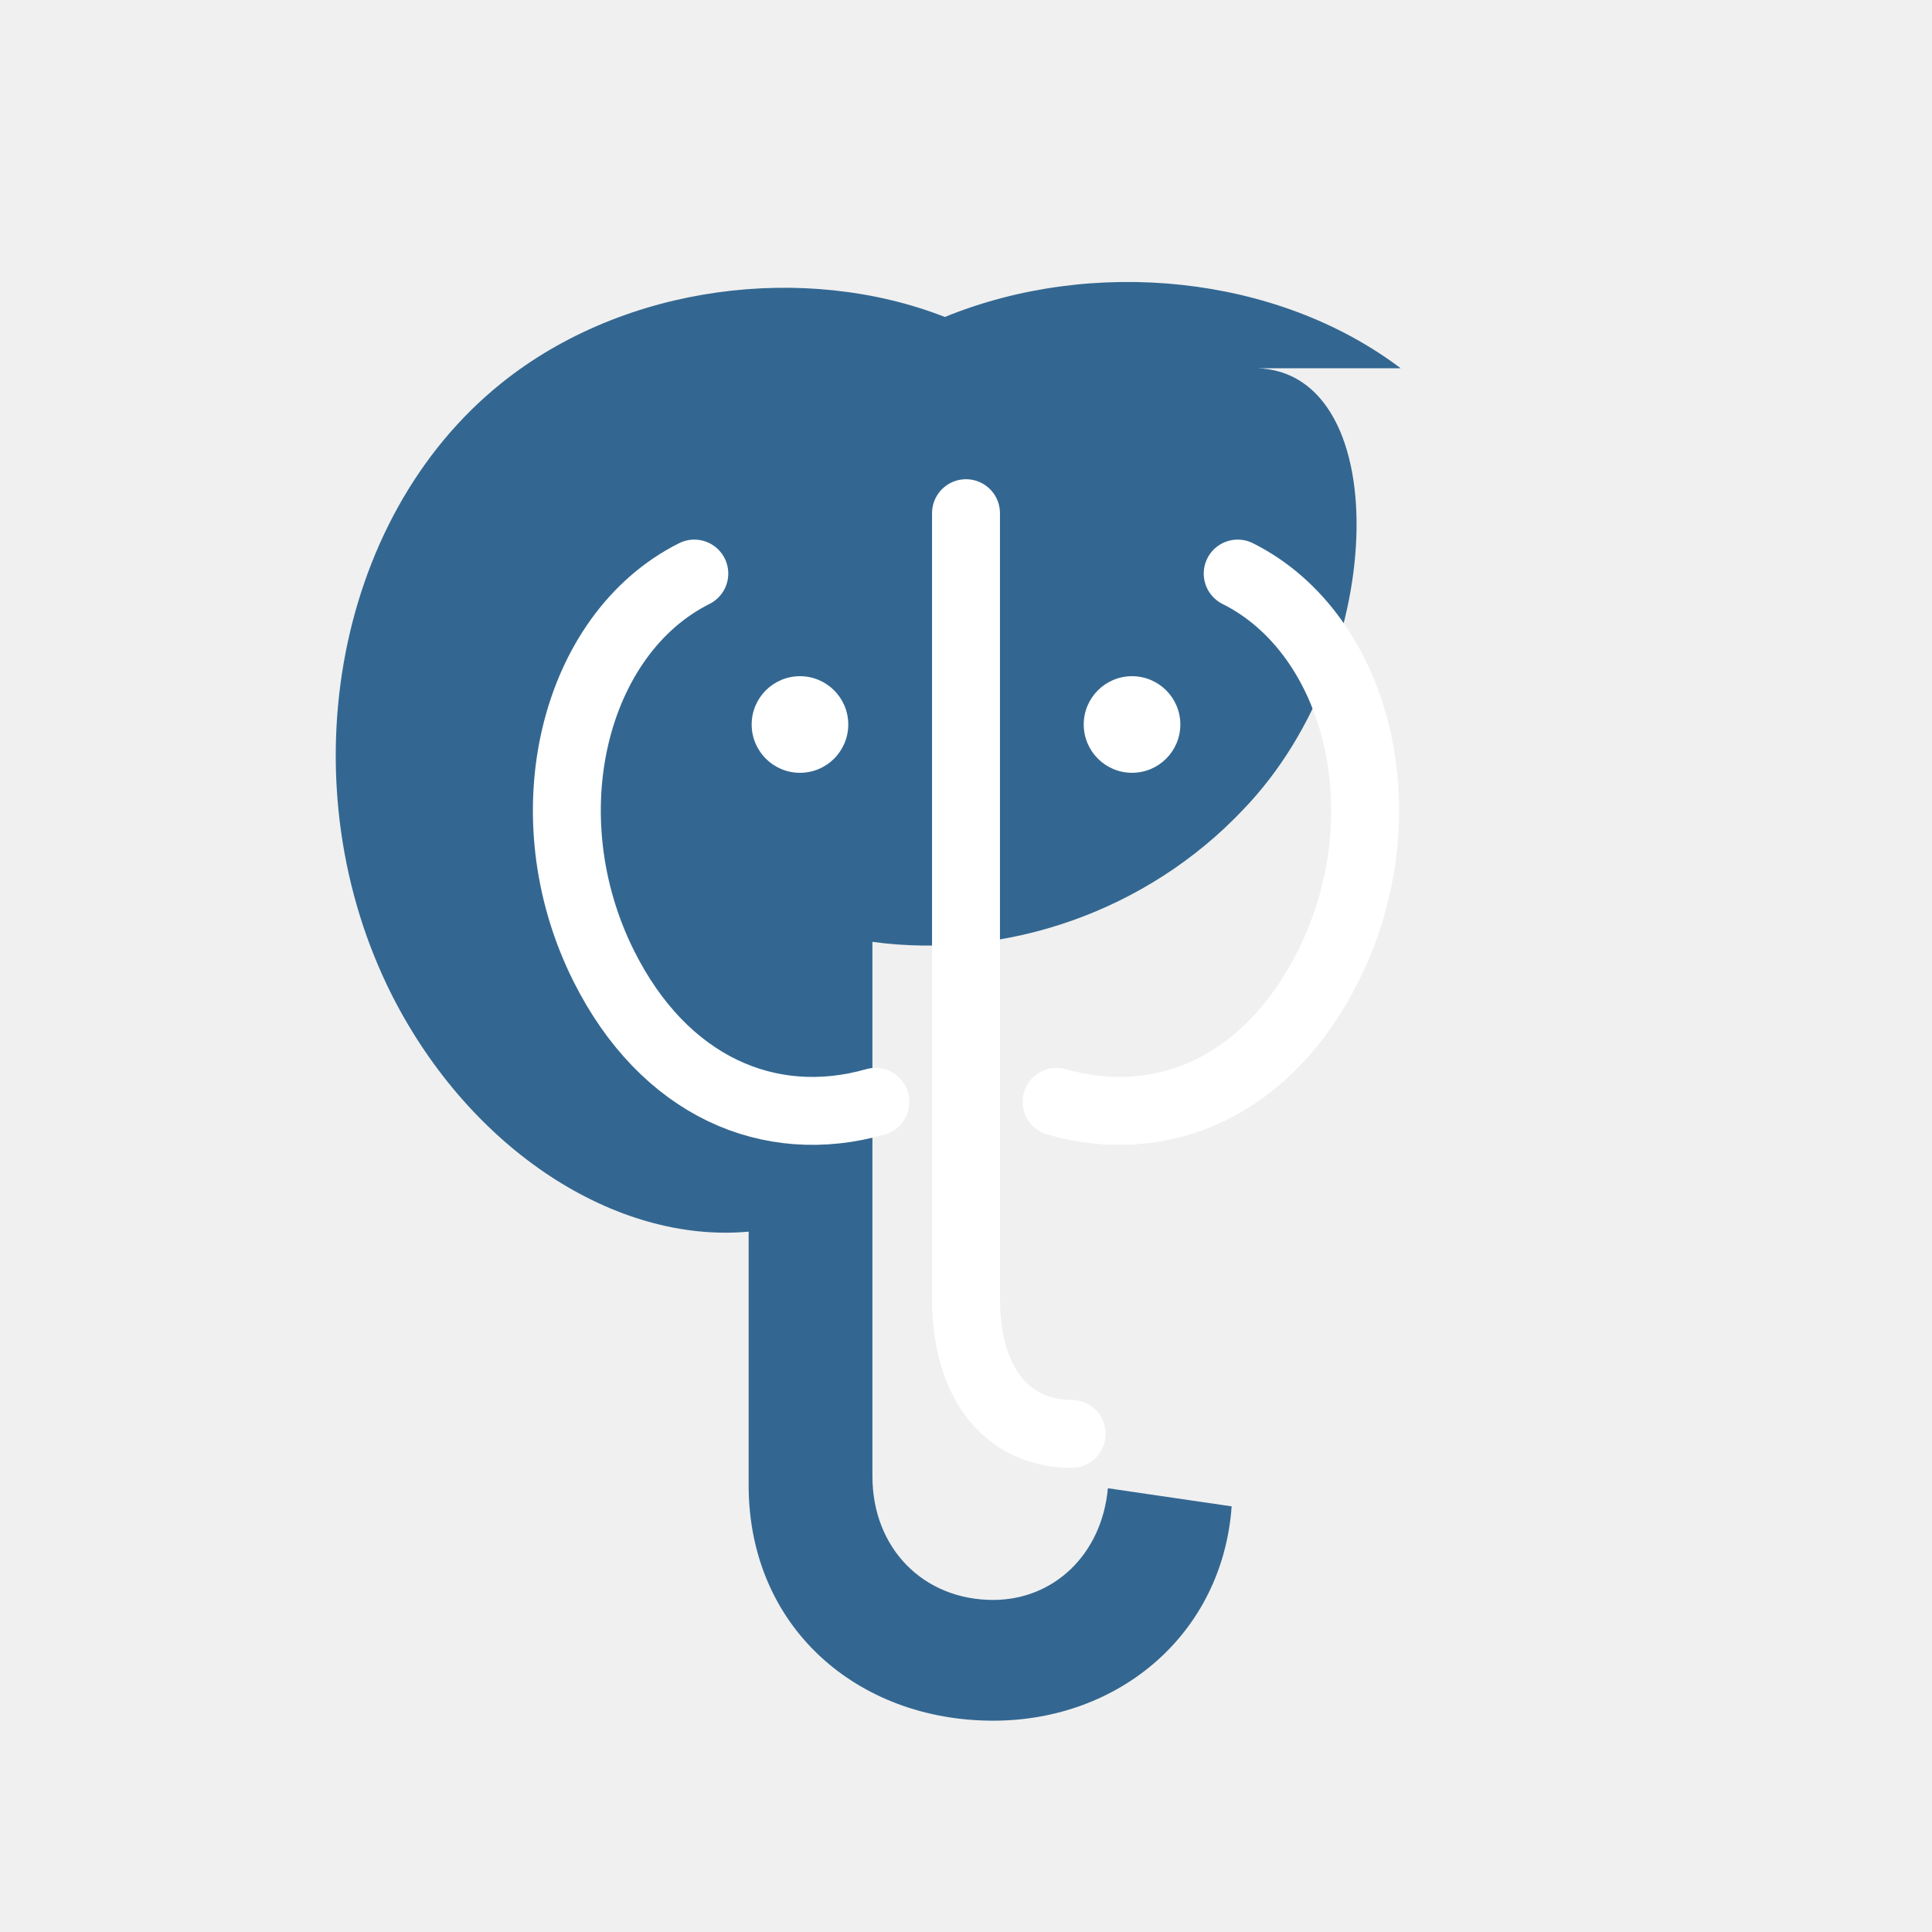
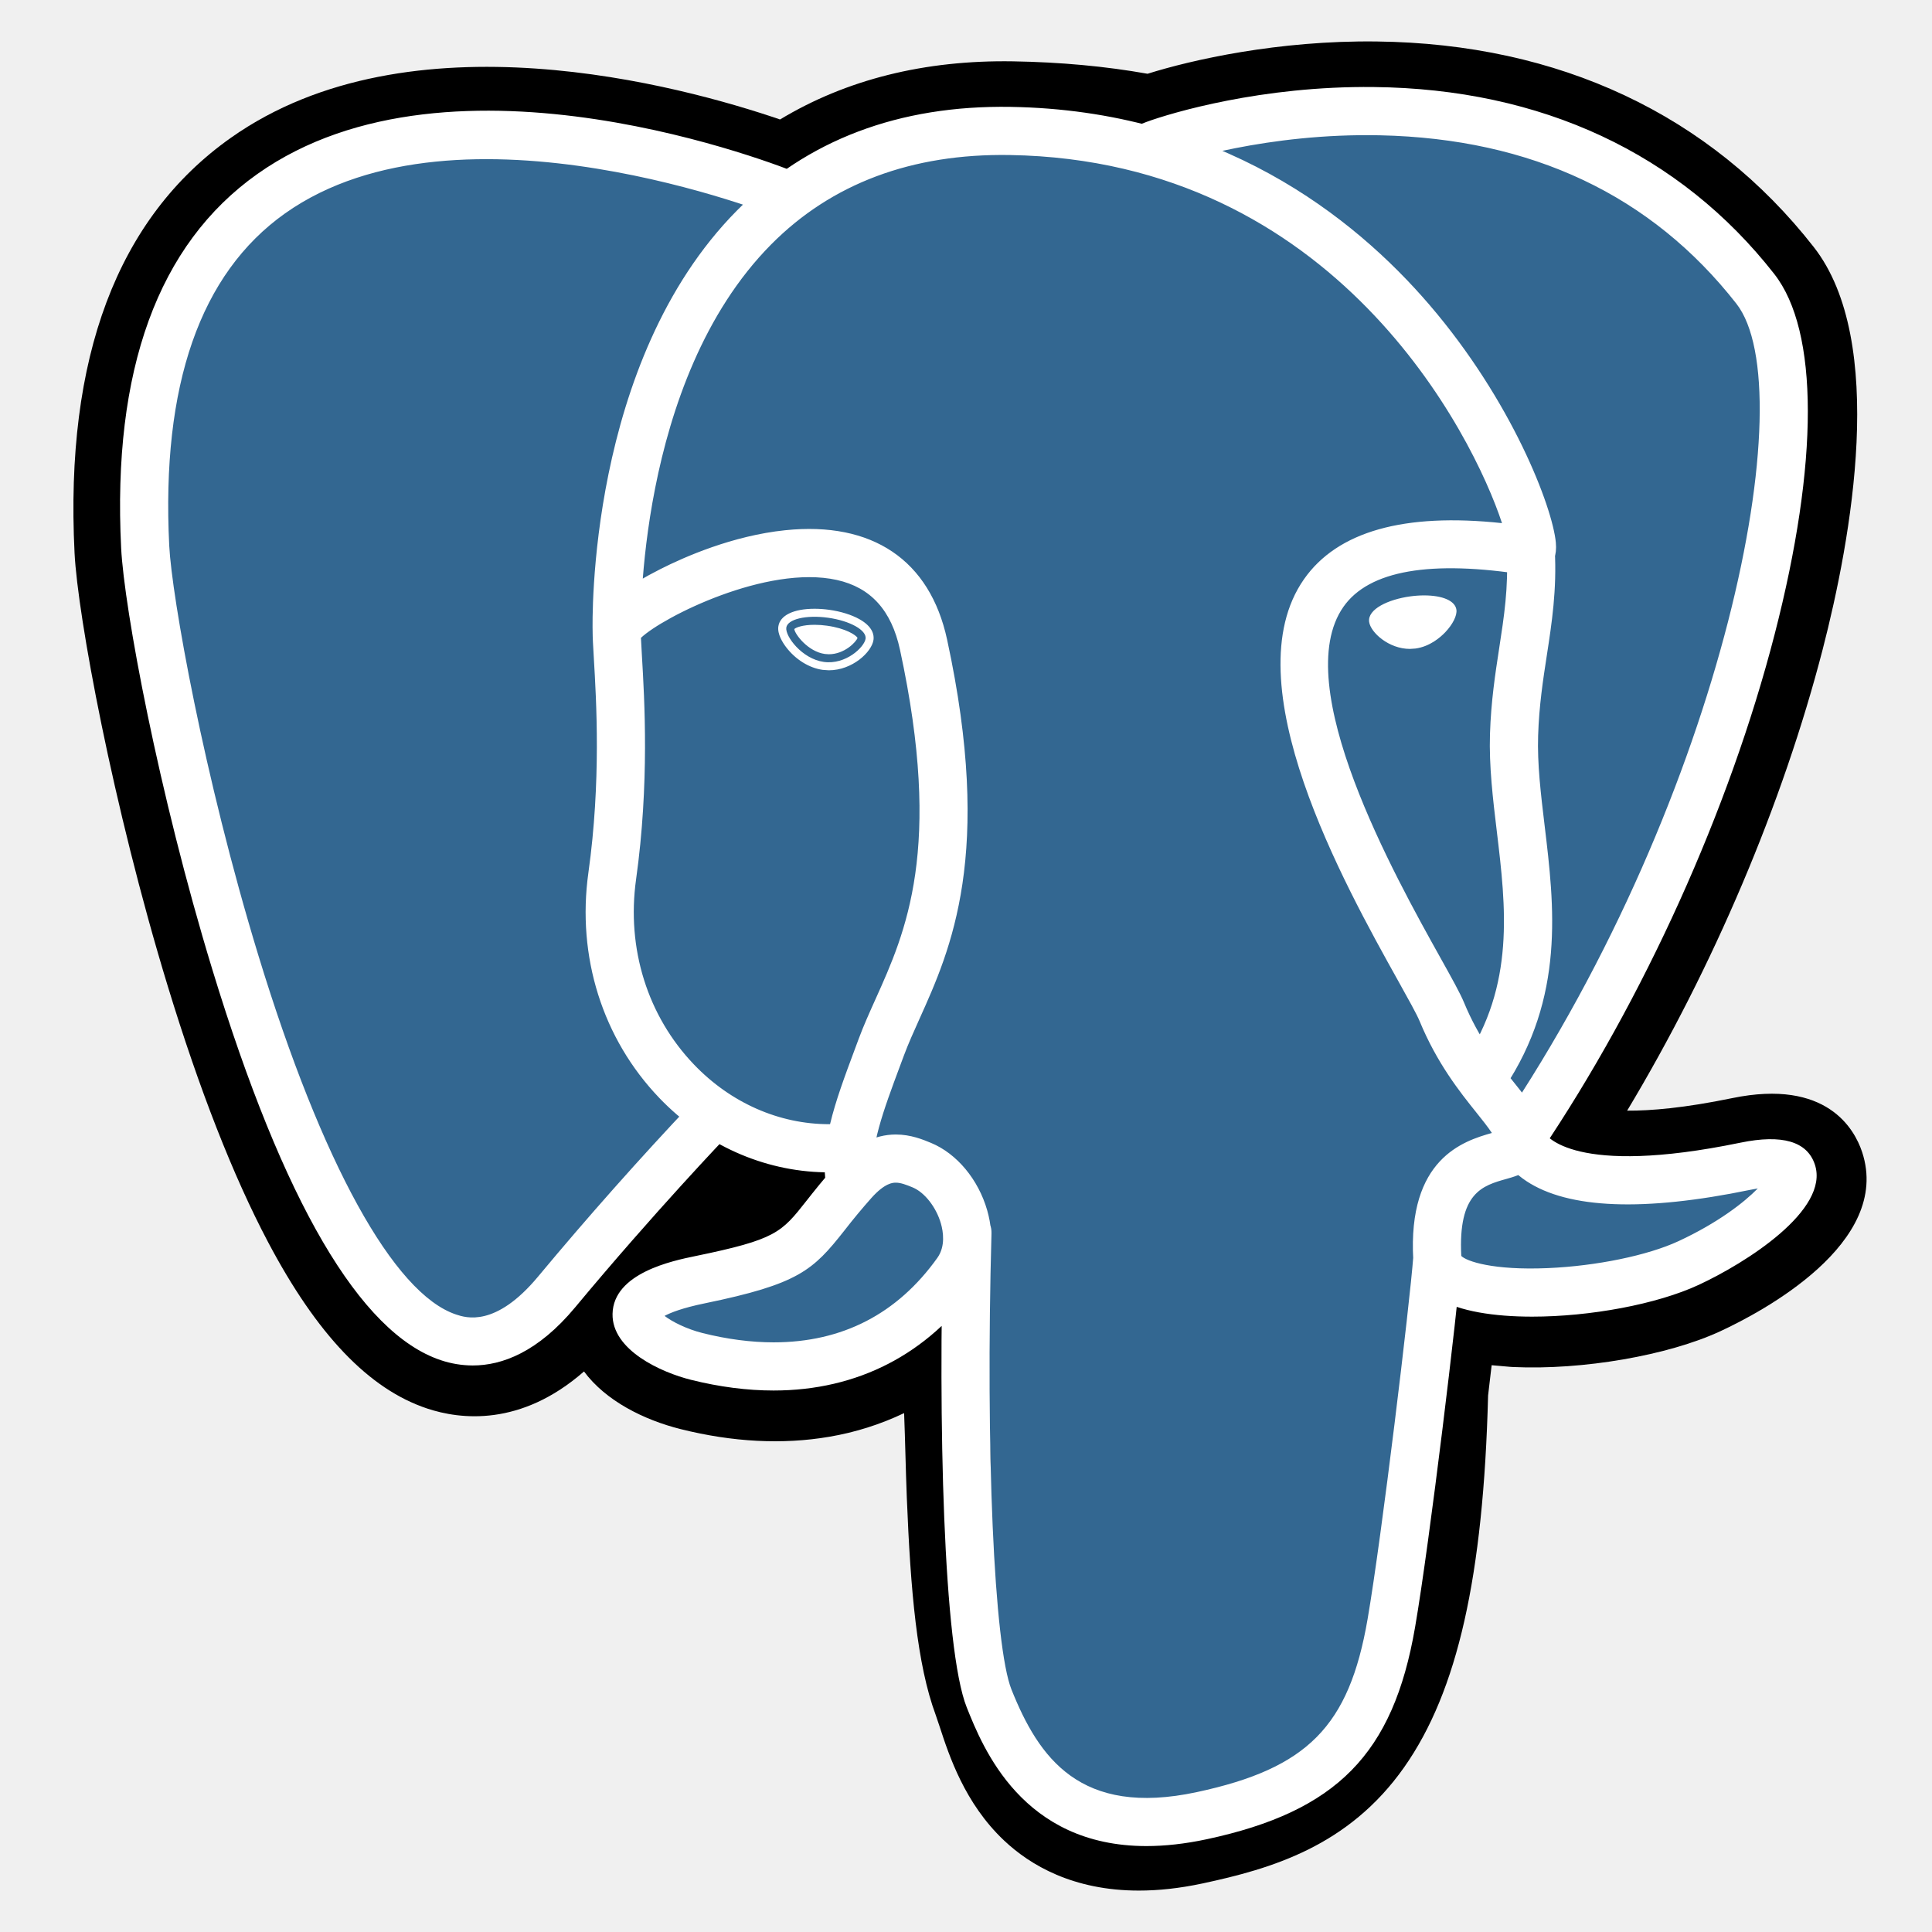
<svg xmlns="http://www.w3.org/2000/svg" viewBox="0 0 128 128">
-   <path fill="#336791" d="M92.8 24.4c-8.2-6.2-20.4-7.4-30.2-3.4-9.2-3.6-21.2-2.2-29.4 4.4-11.2 9-14.2 26.8-7.2 40.6 5.2 10.2 14.8 16.4 23.6 15.6v16.8c0 9.4 7.2 15.6 16.2 15.6 8.4 0 15.2-5.8 15.8-14.2l-8.2-1.2c-.4 4.4-3.6 7.4-7.6 7.4-4.6 0-8-3.4-8-8.2V62.4c8.8 1.2 18.2-2 24.6-8.8 9.8-10.2 10-29.6.4-29.2z" />
-   <path fill="none" stroke="#FFFFFF" stroke-width="4.5" stroke-linecap="round" stroke-linejoin="round" d="M46 38c-8 4-11 16-6 26 4 8 11 11 18 9M82 38c8 4 11 16 6 26-4 8-11 11-18 9M64 34v52c0 6 3 9 7 9" />
-   <circle cx="53" cy="48" r="3.2" fill="#FFFFFF" />
-   <circle cx="75" cy="48" r="3.2" fill="#FFFFFF" />
+   <path d="M93.809 92.112c.785-6.533.55-7.492 5.416-6.433l1.235.108c3.742.17 8.637-.602 11.513-1.938 6.191-2.873 9.861-7.668 3.758-6.409-13.924 2.873-14.881-1.842-14.881-1.842 14.703-21.815 20.849-49.508 15.543-56.287-14.47-18.489-39.517-9.746-39.936-9.52l-.134.025c-2.751-.571-5.83-.912-9.289-.968-6.301-.104-11.082 1.652-14.709 4.402 0 0-44.683-18.409-42.604 23.151.442 8.841 12.672 66.898 27.26 49.362 5.332-6.412 10.484-11.834 10.484-11.834 2.558 1.699 5.622 2.567 8.834 2.255l.249-.212c-.078.796-.044 1.575.099 2.497-3.757 4.199-2.653 4.936-10.166 6.482-7.602 1.566-3.136 4.355-.221 5.084 3.535.884 11.712 2.136 17.238-5.598l-.22.882c1.474 1.18 1.375 8.477 1.583 13.69.209 5.214.558 10.079 1.621 12.948 1.063 2.868 2.317 10.256 12.191 8.14 8.252-1.764 14.561-4.309 15.136-27.985" />
+   <path d="M75.458 125.256c-4.367 0-7.211-1.689-8.938-3.32-2.607-2.46-3.641-5.629-4.259-7.522l-.267-.79c-1.244-3.358-1.666-8.193-1.916-14.419-.038-.935-.064-1.898-.093-2.919-.021-.747-.047-1.684-.085-2.664a18.8 18.8 0 01-4.962 1.568c-3.079.526-6.389.356-9.84-.507-2.435-.609-4.965-1.871-6.407-3.82-4.203 3.681-8.212 3.182-10.396 2.453-3.853-1.285-7.301-4.896-10.542-11.037-2.309-4.375-4.542-10.075-6.638-16.943-3.65-11.96-5.969-24.557-6.175-28.693C4.292 23.698 7.777 14.44 15.296 9.129 27.157.751 45.128 5.678 51.68 7.915c4.402-2.653 9.581-3.944 15.433-3.851 3.143.051 6.136.327 8.916.823 2.9-.912 8.628-2.221 15.185-2.139 12.081.144 22.092 4.852 28.949 13.615 4.894 6.252 2.474 19.381.597 26.651-2.642 10.226-7.271 21.102-12.957 30.57 1.544.011 3.781-.174 6.961-.831 6.274-1.295 8.109 2.069 8.607 3.575 1.995 6.042-6.677 10.608-9.382 11.864-3.466 1.609-9.117 2.589-13.745 2.377l-.202-.013-1.216-.107-.12 1.014-.116.991c-.311 11.999-2.025 19.598-5.552 24.619-3.697 5.264-8.835 6.739-13.361 7.709-1.544.33-2.947.474-4.219.474zm-9.19-43.671c2.819 2.256 3.066 6.501 3.287 14.434.028.99.054 1.927.089 2.802.106 2.65.355 8.855 1.327 11.477.137.371.26.747.39 1.146 1.083 3.316 1.626 4.979 6.309 3.978 3.931-.843 5.952-1.599 7.534-3.851 2.299-3.274 3.585-9.86 3.821-19.575l4.783.116-4.75-.57.14-1.186c.455-3.91.783-6.734 3.396-8.602 2.097-1.498 4.486-1.353 6.389-1.01-2.091-1.58-2.669-3.433-2.823-4.193l-.399-1.965 1.121-1.663c6.457-9.58 11.781-21.354 14.609-32.304 2.906-11.251 2.02-17.226 1.134-18.356-11.729-14.987-32.068-8.799-34.192-8.097l-.359.194-1.8.335-.922-.191c-2.542-.528-5.366-.82-8.393-.869-4.756-.08-8.593 1.044-11.739 3.431l-2.183 1.655-2.533-1.043c-5.412-2.213-21.308-6.662-29.696-.721-4.656 3.298-6.777 9.76-6.305 19.207.156 3.119 2.275 14.926 5.771 26.377 4.831 15.825 9.221 21.082 11.054 21.693.32.108 1.15-.537 1.976-1.529a270.708 270.708 0 0110.694-12.07l2.77-2.915 3.349 2.225c1.35.897 2.839 1.406 4.368 1.502l7.987-6.812-1.157 11.808c-.026.265-.039.626.065 1.296l.348 2.238-1.51 1.688-.174.196 4.388 2.025 1.836-2.301z" />
+   <path fill="#336791" d="M115.731 77.44c-13.925 2.873-14.882-1.842-14.882-1.842 14.703-21.816 20.849-49.51 15.545-56.287C101.924.823 76.875 9.566 76.457 9.793l-.135.024c-2.751-.571-5.83-.911-9.291-.967-6.301-.103-11.08 1.652-14.707 4.402 0 0-44.684-18.408-42.606 23.151.442 8.842 12.672 66.899 27.26 49.363 5.332-6.412 10.483-11.834 10.483-11.834 2.559 1.699 5.622 2.567 8.833 2.255l.25-.212c-.078.796-.042 1.575.1 2.497-3.758 4.199-2.654 4.936-10.167 6.482-7.602 1.566-3.136 4.355-.22 5.084 3.534.884 11.712 2.136 17.237-5.598l-.221.882c1.473 1.18 2.507 7.672 2.334 13.557-.174 5.885-.29 9.926.871 13.082 1.16 3.156 2.316 10.256 12.192 8.14 8.252-1.768 12.528-6.351 13.124-13.995.422-5.435 1.377-4.631 1.438-9.49l.767-2.3c.884-7.367.14-9.743 5.225-8.638l1.235.108c3.742.17 8.639-.602 11.514-1.938 6.19-2.871 9.861-7.667 3.758-6.408z" />
+   <path fill="#fff" d="M75.957 122.307c-8.232 0-10.84-6.519-11.907-9.185-1.562-3.907-1.899-19.069-1.551-31.503a1.59 1.59 0 011.64-1.55 1.594 1.594 0 011.55 1.639c-.401 14.341.168 27.337 1.324 30.229 1.804 4.509 4.54 8.453 12.275 6.796 7.343-1.575 10.093-4.359 11.318-11.46.94-5.449 2.799-20.951 3.028-24.01a1.593 1.593 0 011.71-1.472 1.597 1.597 0 011.472 1.71c-.239 3.185-2.089 18.657-3.065 24.315-1.446 8.387-5.185 12.191-13.794 14.037-1.463.313-2.792.453-4 .454zM31.321 90.466a6.71 6.71 0 01-2.116-.35c-5.347-1.784-10.44-10.492-15.138-25.885-3.576-11.717-5.842-23.947-6.041-27.922-.589-11.784 2.445-20.121 9.02-24.778 13.007-9.216 34.888-.44 35.813-.062a1.596 1.596 0 01-1.207 2.955c-.211-.086-21.193-8.492-32.768-.285-5.622 3.986-8.203 11.392-7.672 22.011.167 3.349 2.284 15.285 5.906 27.149 4.194 13.742 8.967 22.413 13.096 23.79.648.216 2.62.873 5.439-2.517A245.272 245.272 0 0145.88 73.046a1.596 1.596 0 012.304 2.208c-.048.05-4.847 5.067-10.077 11.359-2.477 2.979-4.851 3.853-6.786 3.853zm69.429-13.445a1.596 1.596 0 01-1.322-2.487c14.863-22.055 20.08-48.704 15.612-54.414-5.624-7.186-13.565-10.939-23.604-11.156-7.433-.16-13.341 1.738-14.307 2.069l-.243.099c-.971.305-1.716-.227-1.997-.849a1.6 1.6 0 01.631-2.025c.046-.027.192-.089.429-.176l-.021.006.021-.007c1.641-.601 7.639-2.4 15.068-2.315 11.108.118 20.284 4.401 26.534 12.388 2.957 3.779 2.964 12.485.019 23.887-3.002 11.625-8.651 24.118-15.497 34.277-.306.457-.81.703-1.323.703zm.76 10.21c-2.538 0-4.813-.358-6.175-1.174-1.4-.839-1.667-1.979-1.702-2.584-.382-6.71 3.32-7.878 5.208-8.411-.263-.398-.637-.866-1.024-1.349-1.101-1.376-2.609-3.26-3.771-6.078-.182-.44-.752-1.463-1.412-2.648-3.579-6.418-11.026-19.773-6.242-26.612 2.214-3.165 6.623-4.411 13.119-3.716C97.6 28.837 88.5 10.625 66.907 10.271c-6.494-.108-11.82 1.889-15.822 5.93-8.96 9.049-8.636 25.422-8.631 25.586a1.595 1.595 0 11-3.19.084c-.02-.727-.354-17.909 9.554-27.916C53.455 9.272 59.559 6.96 66.96 7.081c13.814.227 22.706 7.25 27.732 13.101 5.479 6.377 8.165 13.411 8.386 15.759.165 1.746-1.088 2.095-1.341 2.147l-.576.013c-6.375-1.021-10.465-.312-12.156 2.104-3.639 5.201 3.406 17.834 6.414 23.229.768 1.376 1.322 2.371 1.576 2.985.988 2.396 2.277 4.006 3.312 5.3.911 1.138 1.7 2.125 1.982 3.283.131.23 1.99 2.98 13.021.703 2.765-.57 4.423-.083 4.93 1.45.997 3.015-4.597 6.532-7.694 7.97-2.775 1.29-7.204 2.106-11.036 2.106zm-4.696-4.021c.35.353 2.101.962 5.727.806 3.224-.138 6.624-.839 8.664-1.786 2.609-1.212 4.351-2.567 5.253-3.492l-.5.092c-7.053 1.456-12.042 1.262-14.828-.577a6.162 6.162 0 01-.54-.401c-.302.119-.581.197-.78.253-1.58.443-3.214.902-2.996 5.105zm-45.562 8.915c-1.752 0-3.596-.239-5.479-.71-1.951-.488-5.24-1.957-5.19-4.37.057-2.707 3.994-3.519 5.476-3.824 5.354-1.103 5.703-1.545 7.376-3.67.488-.619 1.095-1.39 1.923-2.314 1.229-1.376 2.572-2.073 3.992-2.073.989 0 1.8.335 2.336.558 1.708.708 3.133 2.42 3.719 4.467.529 1.847.276 3.625-.71 5.006-3.237 4.533-7.886 6.93-13.443 6.93zm-7.222-4.943c.481.372 1.445.869 2.518 1.137 1.631.408 3.213.615 4.705.615 4.546 0 8.196-1.882 10.847-5.594.553-.774.387-1.757.239-2.274-.31-1.083-1.08-2.068-1.873-2.397-.43-.178-.787-.314-1.115-.314-.176 0-.712 0-1.614 1.009a41.146 41.146 0 00-1.794 2.162c-2.084 2.646-3.039 3.544-9.239 4.821-1.513.31-2.289.626-2.674.835zm12.269-7.36a1.596 1.596 0 01-1.575-1.354 8.218 8.218 0 01-.08-.799c-4.064-.076-7.985-1.82-10.962-4.926-3.764-3.927-5.477-9.368-4.699-14.927.845-6.037.529-11.366.359-14.229-.047-.796-.081-1.371-.079-1.769.003-.505.013-1.844 4.489-4.113 1.592-.807 4.784-2.215 8.271-2.576 5.777-.597 9.585 1.976 10.725 7.246 3.077 14.228.244 20.521-1.825 25.117-.385.856-.749 1.664-1.04 2.447l-.257.69c-1.093 2.931-2.038 5.463-1.748 7.354a1.595 1.595 0 01-1.335 1.819l-.244.02zM42.464 42.26l.062 1.139c.176 2.974.504 8.508-.384 14.86-.641 4.585.759 9.06 3.843 12.276 2.437 2.542 5.644 3.945 8.94 3.945h.068c.369-1.555.982-3.197 1.642-4.966l.255-.686c.329-.884.714-1.74 1.122-2.646 1.991-4.424 4.47-9.931 1.615-23.132-.565-2.615-1.936-4.128-4.189-4.627-4.628-1.022-11.525 2.459-12.974 3.837zm9.63-.677c-.08.564 1.033 2.07 2.485 2.271 1.449.203 2.689-.975 2.768-1.539.079-.564-1.033-1.186-2.485-1.388-1.451-.202-2.691.092-2.768.656zm2.818 2.826l-.407-.028c-.9-.125-1.81-.692-2.433-1.518-.219-.29-.576-.852-.505-1.354.101-.736.999-1.177 2.4-1.177.313 0 .639.023.967.069.766.106 1.477.327 2.002.62.91.508.977 1.075.936 1.368-.112.813-1.405 2.02-2.96 2.02zm-2.289-2.732c.045.348.907 1.496 2.029 1.651l.261.018c1.036 0 1.81-.815 1.901-1.082-.096-.182-.762-.634-2.025-.81a5.823 5.823 0 00-.821-.059c-.812 0-1.243.183-1.345.282zm43.605-1.245c.079.564-1.033 2.07-2.484 2.272-1.45.202-2.691-.975-2.771-1.539-.076-.564 1.036-1.187 2.486-1.388 1.45-.203 2.689.092 2.769.655zm-2.819 2.56c-1.396 0-2.601-1.086-2.7-1.791-.115-.846 1.278-1.489 2.712-1.688.316-.044.629-.066.93-.066 1.238 0 2.058.363 2.14.949.053.379-.238.964-.739 1.492-.331.347-1.026.948-1.973 1.079l-.37.025zm.943-3.013c-.276 0-.564.021-.856.061-1.441.201-2.301.779-2.259 1.089.048.341.968 1.332 2.173 1.332l.297-.021c.787-.109 1.378-.623 1.66-.919.443-.465.619-.903.598-1.052-.028-.198-.56-.49-1.613-.49zm3.965 32.843a1.594 1.594 0 01-1.324-2.483c3.398-5.075 2.776-10.25 2.175-15.255-.257-2.132-.521-4.337-.453-6.453.07-2.177.347-3.973.614-5.71.317-2.058.617-4.002.493-6.31a1.595 1.595 0 113.186-.172c.142 2.638-.197 4.838-.525 6.967-.253 1.643-.515 3.342-.578 5.327-.061 1.874.178 3.864.431 5.97.64 5.322 1.365 11.354-2.691 17.411a1.596 1.596 0 01-1.328.708z" />
</svg>
